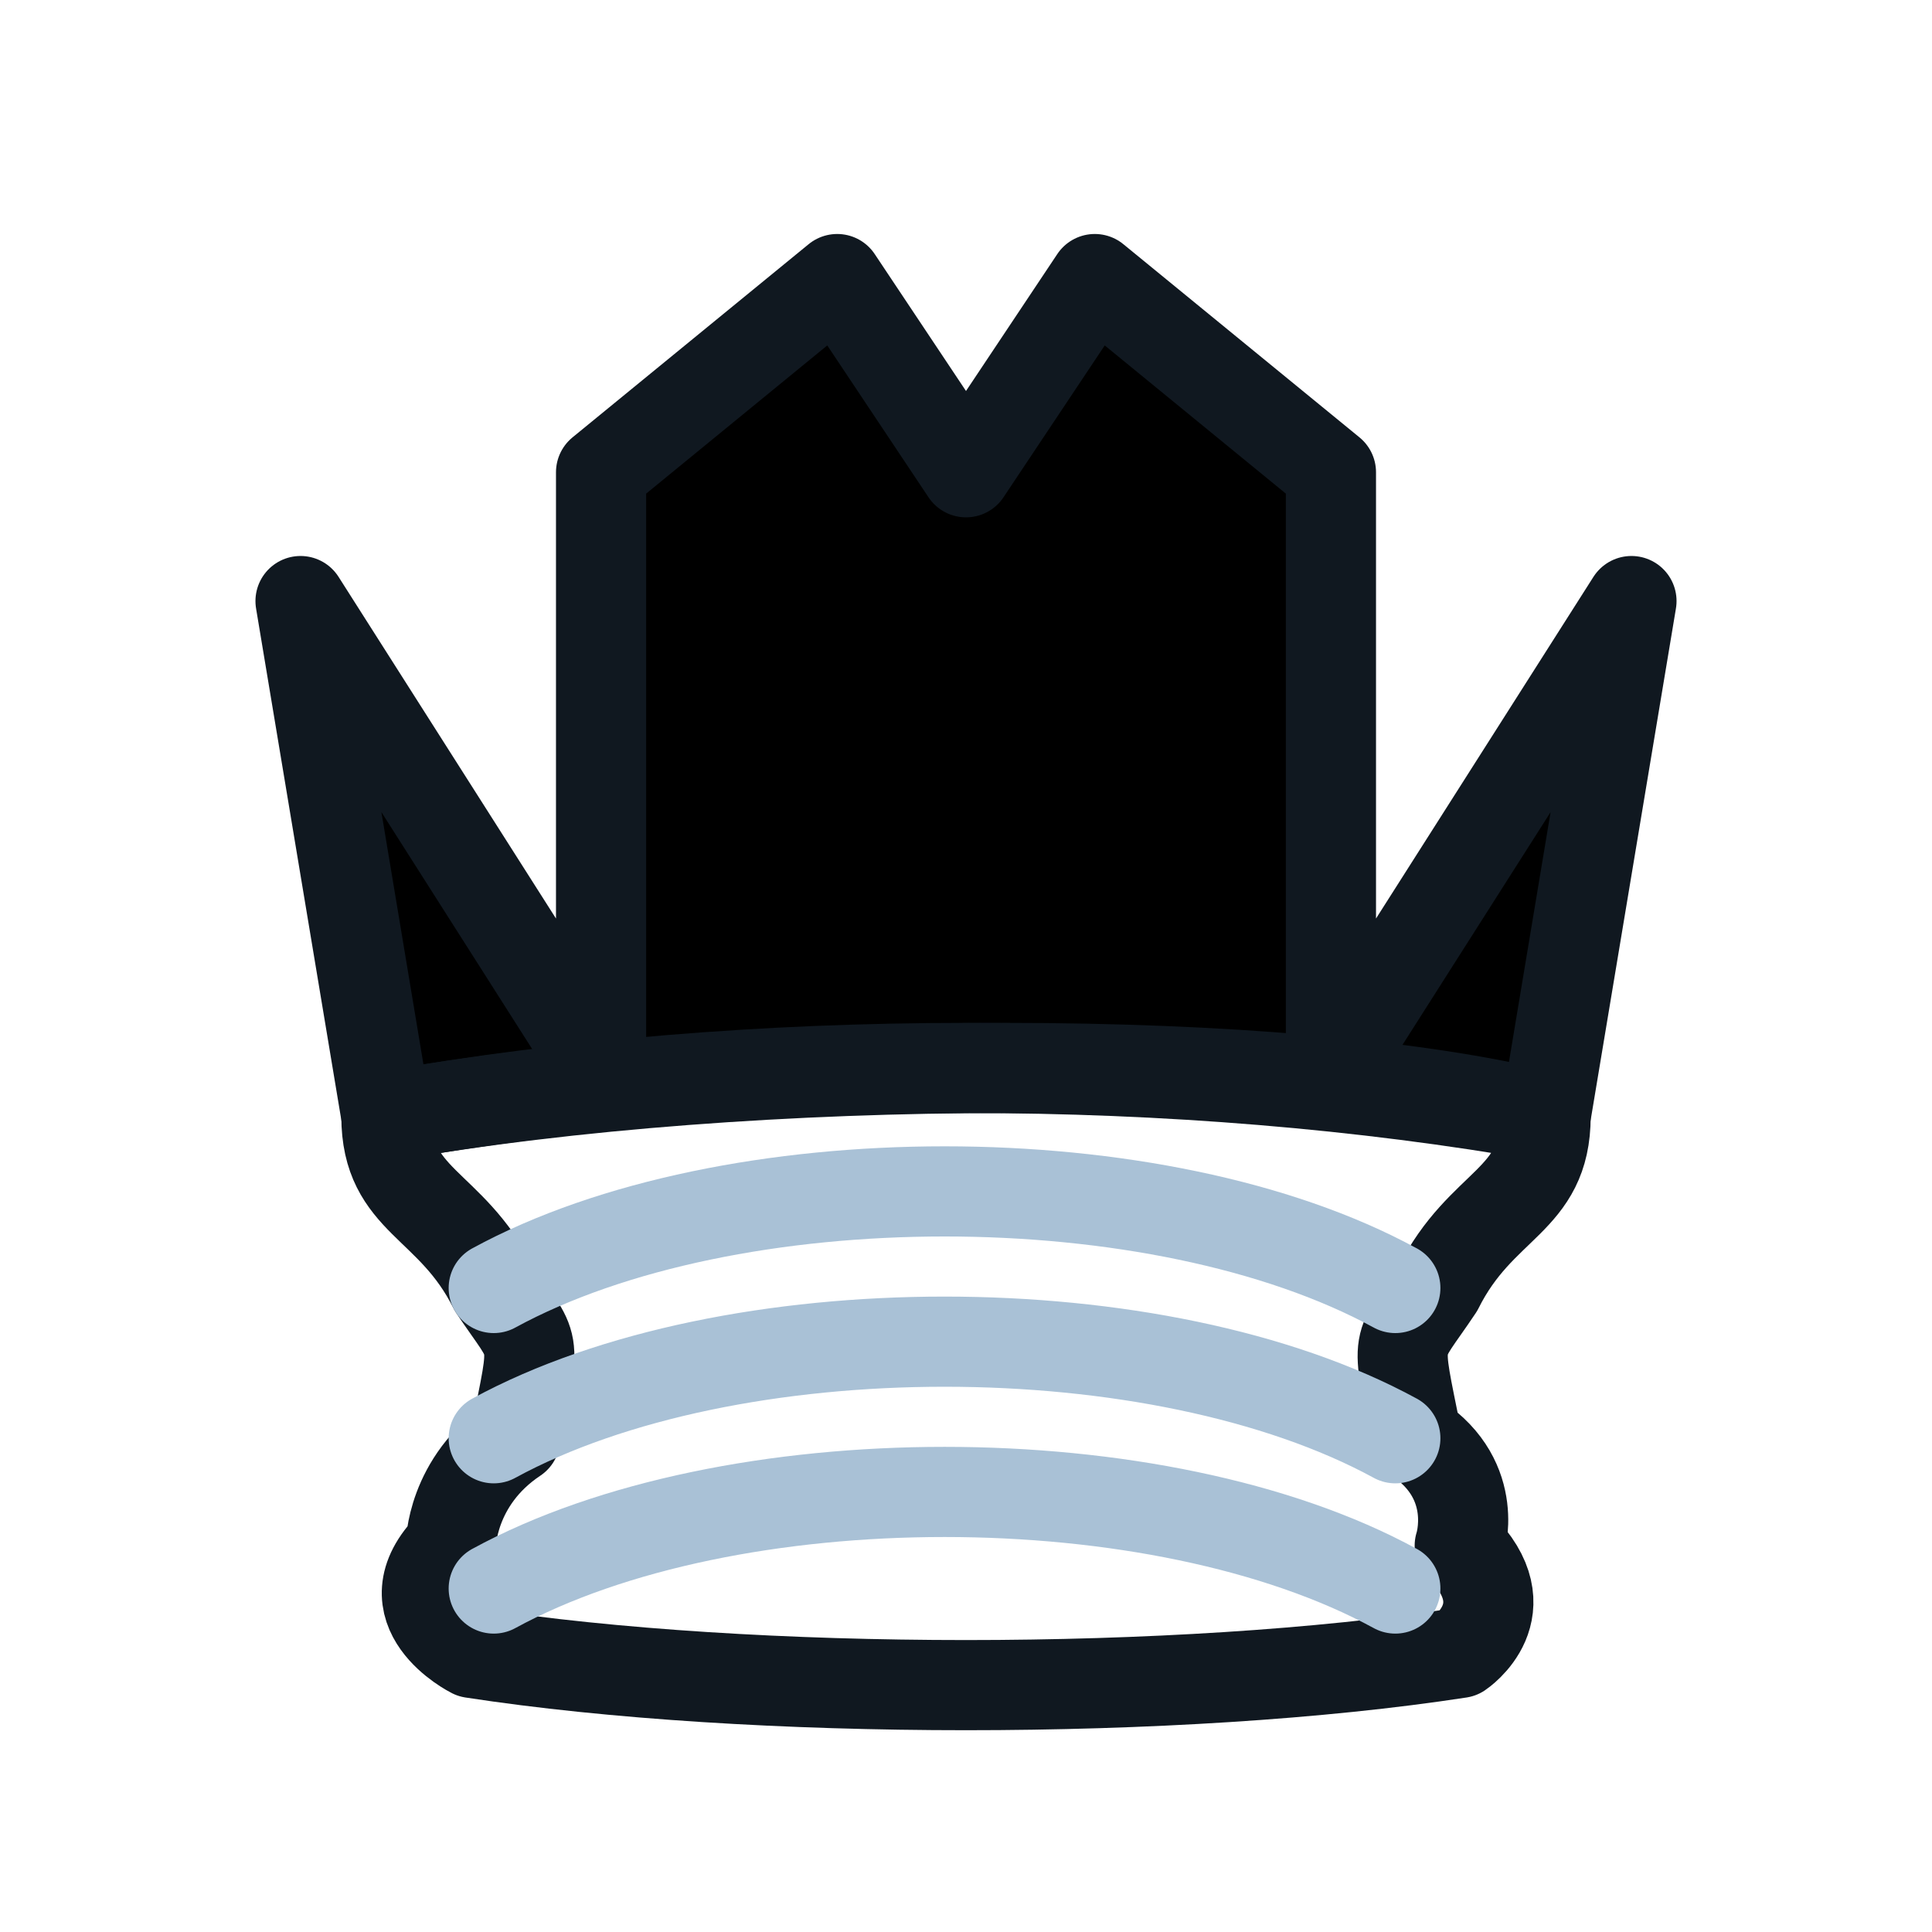
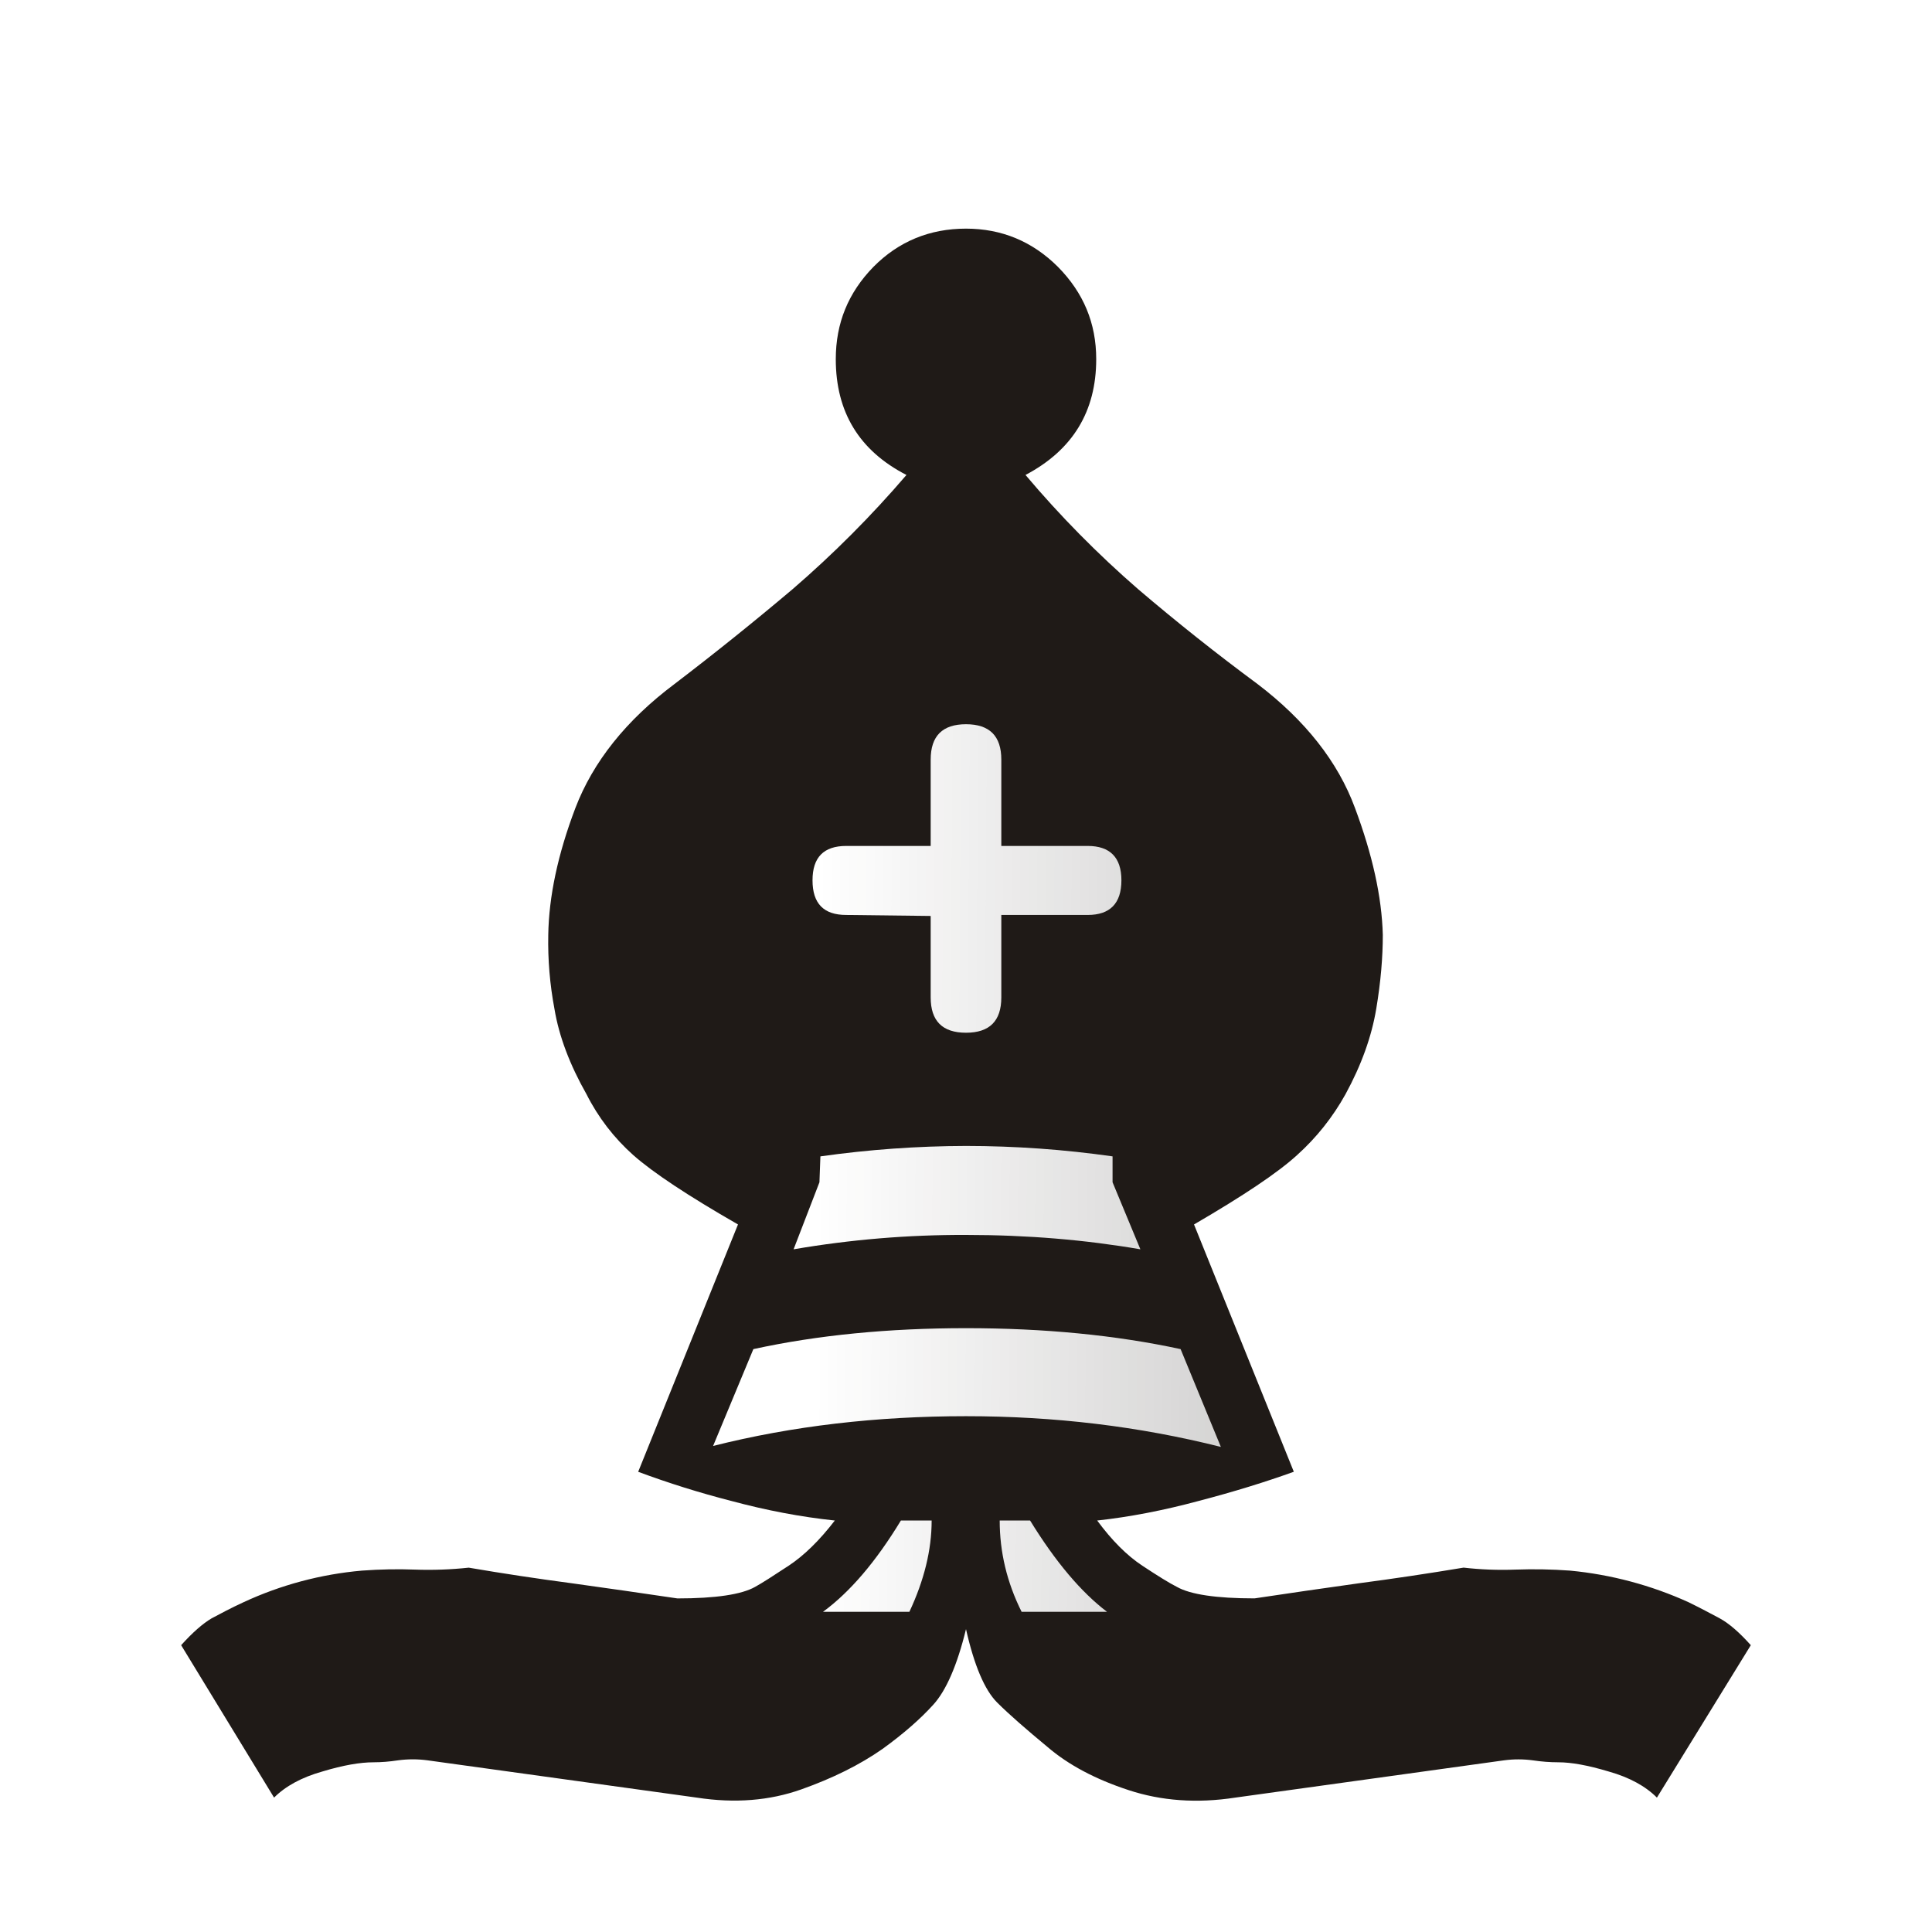
- <svg xmlns="http://www.w3.org/2000/svg" style="color-scheme:light only" width="45" height="45" viewBox="0 0 45 45">
-   <g fill="none" fill-rule="evenodd" stroke="#101820" stroke-linecap="round" stroke-linejoin="round" stroke-width="2.1">
-     <g fill="#000" stroke-linecap="butt">
-       <path d="M9 26c8.5-1.5 21-1.5 27 0l2-12-7 11V11l-5.5-4.5-3 4.5-3-4.5L14 11v14l-7-11z" />
-     </g>
-     <path d="M9 26c0 2 1.5 2 2.5 4 1 1.5 1 1 .5 3.5-1.5 1-1.5 2.5-1.5 2.5-1.5 1.5.5 2.5.5 2.5 6.5 1 16.5 1 23 0 0 0 1.5-1 0-2.5 0 0 .5-1.5-1-2.5-.5-2.5-.5-2 .5-3.5 1-2 2.5-2 2.5-4-8.5-1.5-18.5-1.5-27 0z" />
-     <path stroke="#a9c1d6" d="M11.5 30c5.5-3 15.5-3 21 0m-21 3.5c5.5-3 15.5-3 21 0m-21 3.5c5.5-3 15.5-3 21 0" />
-   </g>
+ <svg xmlns="http://www.w3.org/2000/svg" style="color-scheme:light only" width="50mm" height="50mm" fill-rule="evenodd" clip-rule="evenodd" image-rendering="optimizeQuality" shape-rendering="geometricPrecision" text-rendering="geometricPrecision" viewBox="0 0 50 50">
+   <linearGradient id="a" x1="21.094" x2="77.669" y1="37.101" y2="37.469" gradientUnits="userSpaceOnUse">
+     <stop offset="0" stop-color="#fff" />
+     <stop offset="1" stop-color="#fff" stop-opacity="0" />
+   </linearGradient>
+   <path fill="#1f1a17" d="M25 42.162c-.229.94-.516 1.592-.847 1.956-.33.364-.762.745-1.312 1.143-.593.415-1.295.762-2.108 1.05s-1.71.364-2.701.211l-6.968-.965a2.858 2.858 0 0 0-.762 0c-.22.034-.432.051-.635.051-.347 0-.787.076-1.32.237-.543.153-.958.381-1.254.677l-2.405-3.945c.297-.33.56-.559.788-.694.237-.127.508-.271.821-.415a9.179 9.179 0 0 1 3.073-.821c.466-.034.923-.043 1.364-.026a9.8 9.8 0 0 0 1.397-.05c.889.152 1.786.287 2.684.406.905.127 1.811.254 2.717.39.991 0 1.66-.102 2.007-.297.186-.102.474-.288.872-.55.398-.263.796-.652 1.194-1.169-.88-.093-1.77-.262-2.684-.508a24.094 24.094 0 0 1-2.405-.753l2.583-6.401c-1.296-.745-2.193-1.338-2.71-1.795a5.3 5.3 0 0 1-1.21-1.575c-.432-.762-.712-1.498-.83-2.21a9.341 9.341 0 0 1-.16-1.913c.016-.99.245-2.083.702-3.285.457-1.194 1.312-2.27 2.565-3.209a79.091 79.091 0 0 0 3.057-2.455 27.746 27.746 0 0 0 2.946-2.955c-1.22-.627-1.829-1.626-1.829-2.997 0-.932.322-1.72.974-2.388.652-.66 1.456-.99 2.396-.99.923 0 1.719.33 2.38.99.66.669.99 1.456.99 2.388q0 2.031-1.83 2.997a26.796 26.796 0 0 0 2.914 2.955 56.74 56.74 0 0 0 3.09 2.455c1.236.94 2.083 2.015 2.523 3.209.449 1.202.694 2.294.72 3.285 0 .567-.051 1.202-.17 1.913s-.38 1.448-.796 2.21a6.084 6.084 0 0 1-1.253 1.575c-.5.457-1.388 1.05-2.667 1.795l2.583 6.4c-.729.263-1.55.517-2.456.754-.914.246-1.786.415-2.633.508.381.517.77.906 1.168 1.169.398.262.695.448.898.55.347.195 1.016.296 2.007.296a263.35 263.35 0 0 1 2.692-.39 81.13 81.13 0 0 0 2.718-.406c.44.051.889.068 1.346.051a13.12 13.12 0 0 1 1.405.026 9.627 9.627 0 0 1 3.074.82c.296.145.567.289.804.416.246.135.508.364.804.694l-2.43 3.945c-.296-.296-.71-.524-1.253-.677-.533-.16-.965-.237-1.295-.237-.22 0-.44-.017-.66-.05a2.794 2.794 0 0 0-.754 0l-6.95.964c-.992.153-1.914.085-2.761-.194-.855-.28-1.558-.652-2.1-1.118-.542-.449-.982-.83-1.304-1.151-.321-.322-.592-.957-.804-1.897" />
+   <path fill="url(#a)" d="M24.086 23.705v2.108c0 .61.304.914.914.914s.914-.304.914-.914v-2.134h2.236c.575 0 .872-.296.872-.897 0-.593-.297-.889-.872-.889h-2.236v-2.235c0-.61-.304-.915-.914-.915s-.914.305-.914.915v2.235H21.9c-.584 0-.872.296-.872.889 0 .601.288.897.872.897zm7.51 13.741-1.042-2.531c-1.685-.364-3.539-.542-5.554-.542-1.998 0-3.835.178-5.503.542l-1.042 2.506c2.05-.517 4.234-.77 6.545-.77 2.286 0 4.479.262 6.596.795m-2.083-5.114-.72-1.735v-.67a27.03 27.03 0 0 0-3.793-.27 27.35 27.35 0 0 0-3.768.27l-.025.67-.669 1.735A25.85 25.85 0 0 1 25 31.96c1.592 0 3.09.127 4.513.372m-.864 9.381c-.66-.5-1.33-1.287-1.99-2.362h-.787c0 .813.186 1.6.567 2.362zm-5.114 0c.381-.812.576-1.6.576-2.362h-.796c-.643 1.059-1.312 1.846-2.015 2.362z" />
</svg>
